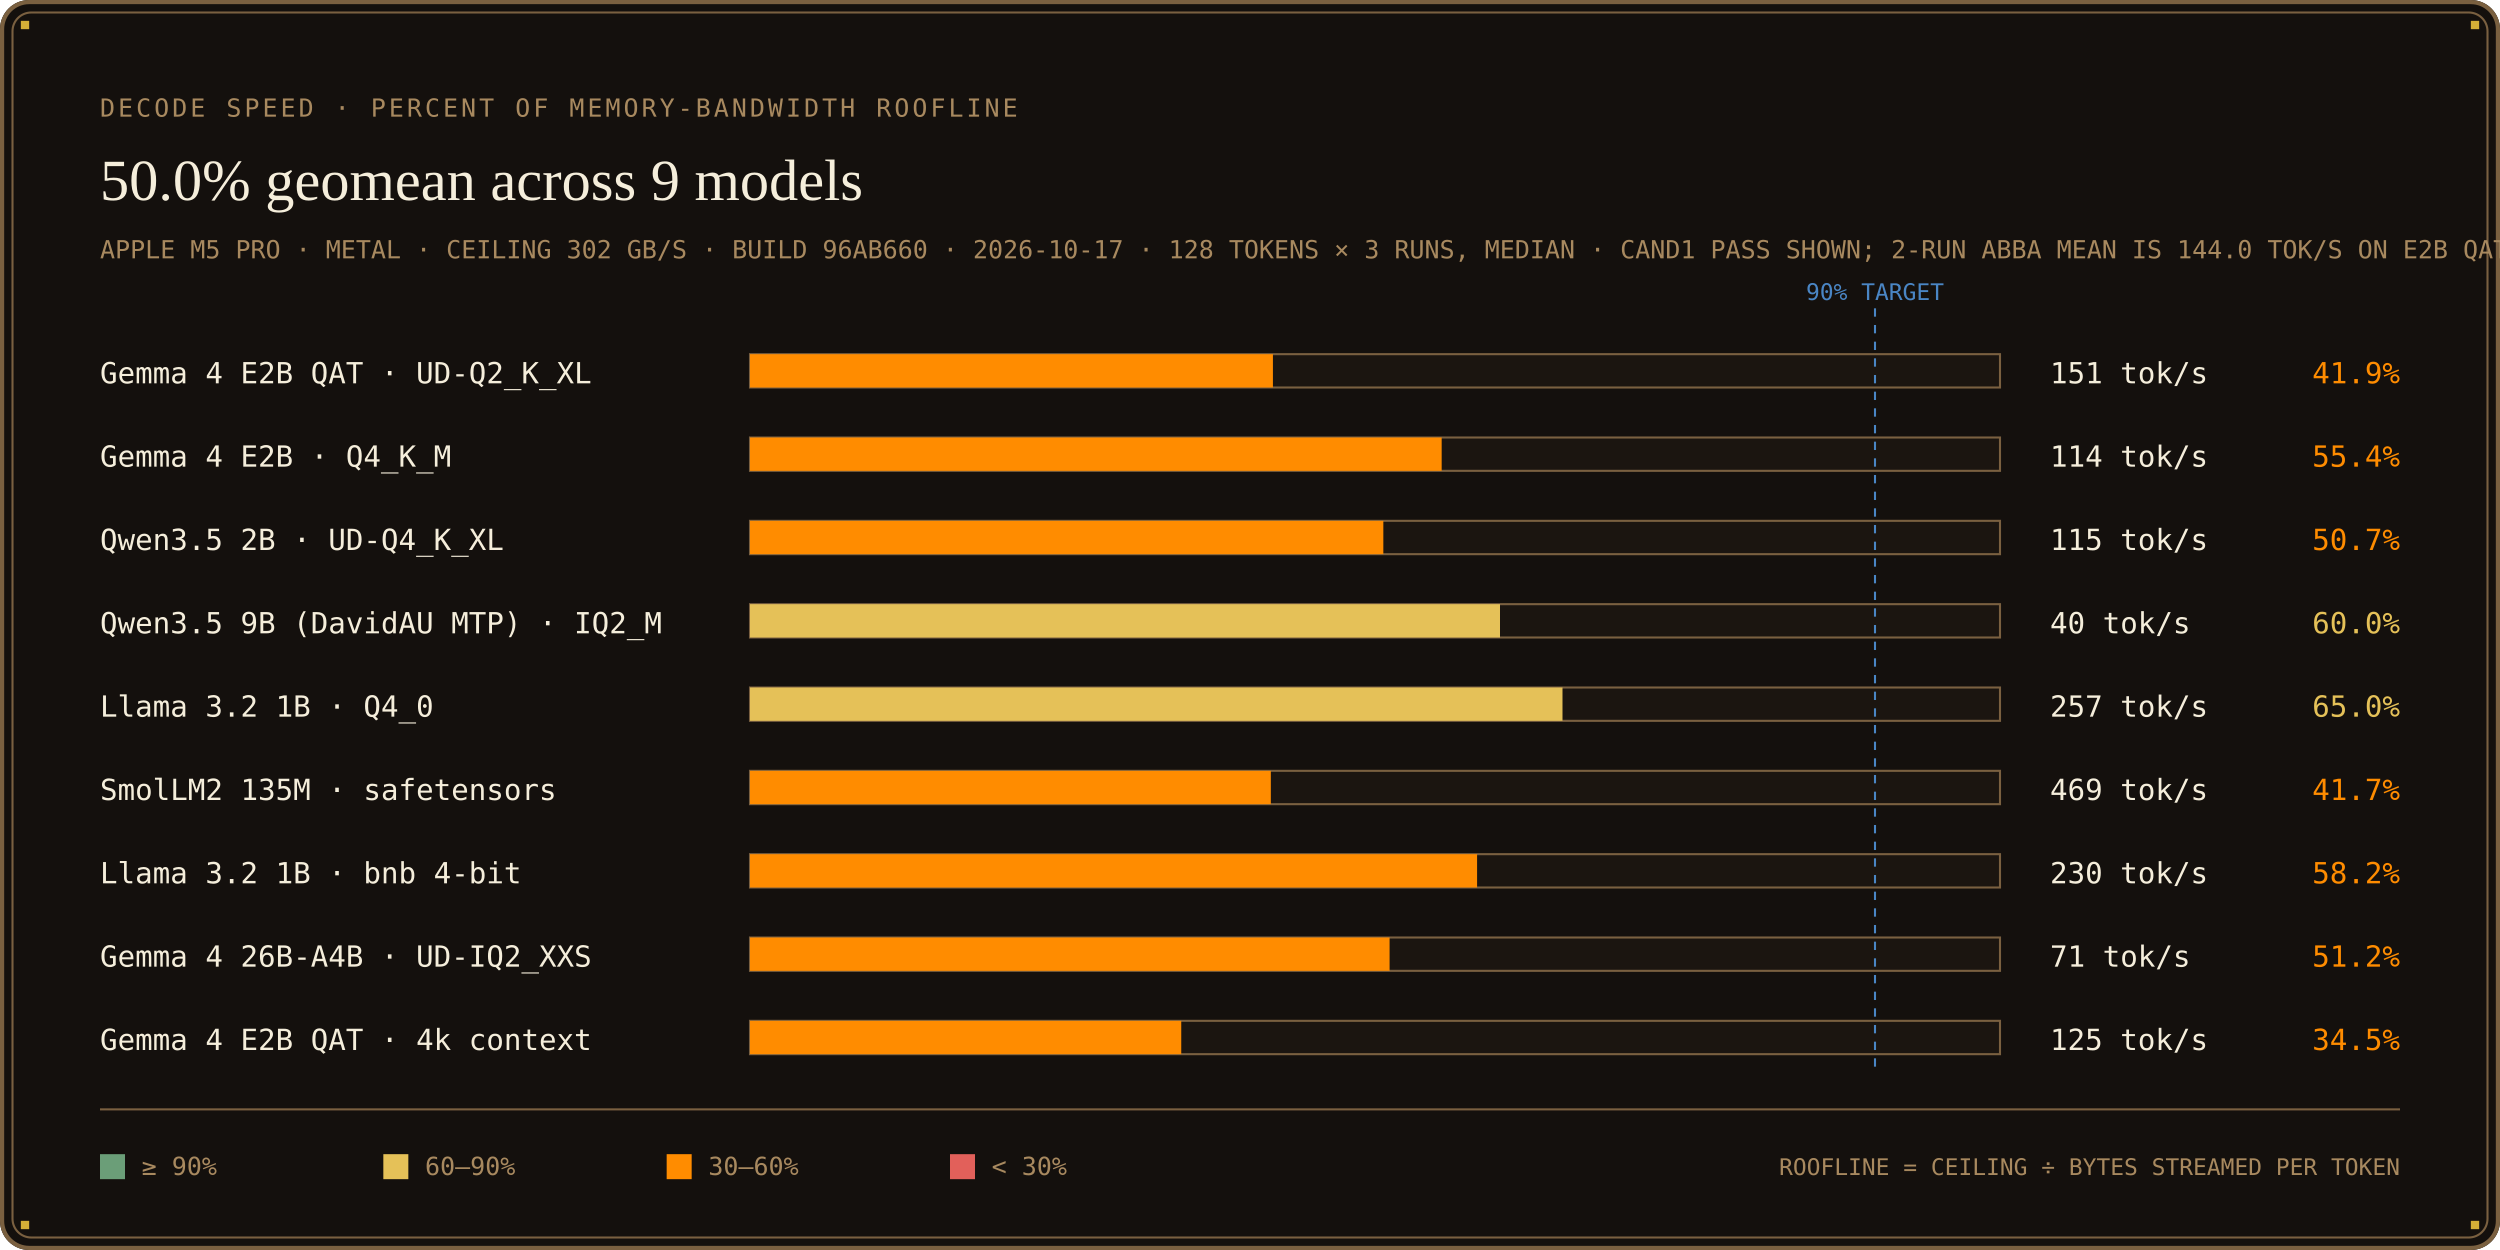
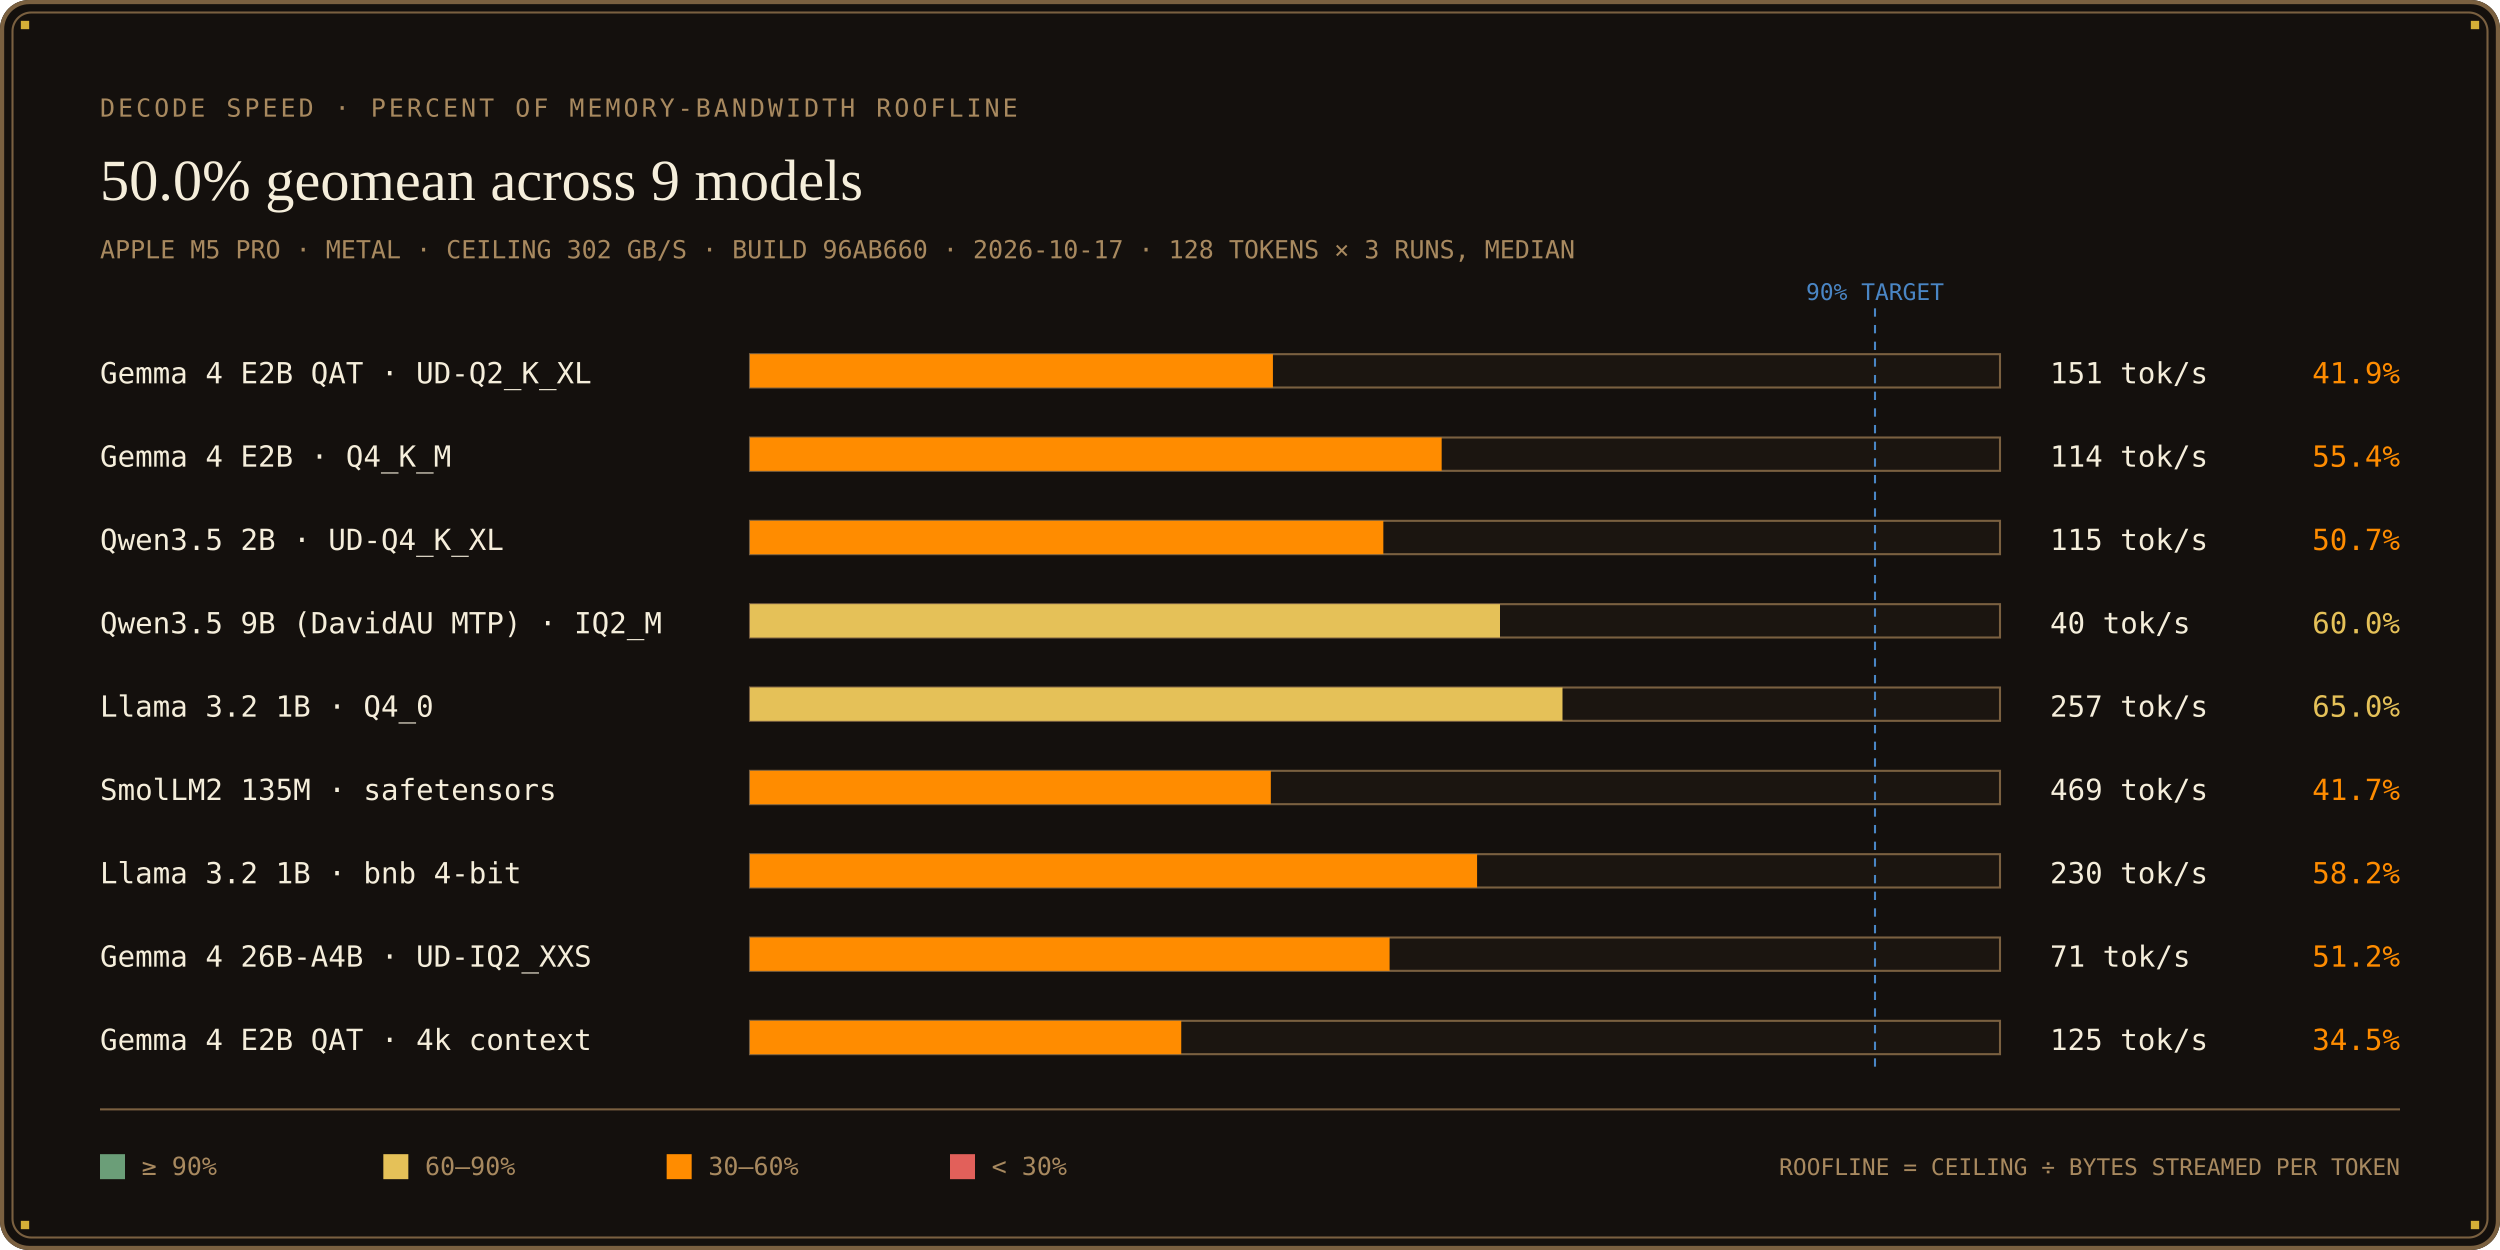
<svg xmlns="http://www.w3.org/2000/svg" viewBox="0 0 1200 600" width="1200" height="600" role="img" aria-labelledby="gibbs-roofline-title gibbs-roofline-desc">
  <style>text{font-family:'SF Mono','Menlo','DejaVu Sans Mono',monospace}.serif{font-family:'Bodoni 72','Didot','Playfair Display','Bodoni MT',Georgia,'Times New Roman',serif}</style>
  <rect width="1200" height="600" rx="14" fill="#14100D" />
  <rect x="1" y="1" width="1198" height="598" rx="13" fill="none" stroke="#7A6040" stroke-width="2" />
  <rect x="6" y="6" width="1188" height="588" rx="9" fill="none" stroke="#7A6040" stroke-width="1" />
  <g fill="#D4AF37">
    <rect x="10" y="10" width="4" height="4" />
    <rect x="1186" y="10" width="4" height="4" />
    <rect x="10" y="586" width="4" height="4" />
    <rect x="1186" y="586" width="4" height="4" />
  </g>
  <text x="48" y="56" font-size="12" fill="#A8895F" letter-spacing="0.12em">DECODE SPEED · PERCENT OF MEMORY-BANDWIDTH ROOFLINE</text>
  <text class="serif" x="48" y="96" font-size="28" fill="#F5EEDB">50.0% geomean across 9 models</text>
-   <text x="48" y="124" font-size="12" fill="#A8895F">APPLE M5 PRO · METAL · CEILING 302 GB/S · BUILD 96AB660 · 2026-10-17 · 128 TOKENS × 3 RUNS, MEDIAN · CAND1 PASS SHOWN; 2-RUN ABBA MEAN IS 144.0 TOK/S ON E2B QAT (122.3 TOK/S ON 4K CONTEXT) AFTER A CAND2 DIP, AWAITING QUIET RE-VERIFY</text>
+   <text x="48" y="124" font-size="12" fill="#A8895F">APPLE M5 PRO · METAL · CEILING 302 GB/S · BUILD 96AB660 · 2026-10-17 · 128 TOKENS × 3 RUNS, MEDIAN</text>
  <text x="48" y="184" font-size="14" fill="#F5EEDB">Gemma 4 E2B QAT · UD-Q2_K_XL</text>
  <rect x="360" y="170" width="600" height="16" fill="#1B1510" stroke="#7A6040" stroke-width="1" />
  <rect x="360" y="170" width="251" height="16" fill="#FF8C00" />
  <text x="984" y="184" font-size="14" fill="#F5EEDB">151 tok/s</text>
  <text x="1152" y="184" font-size="14" text-anchor="end" fill="#FF8C00">41.9%</text>
  <text x="48" y="224" font-size="14" fill="#F5EEDB">Gemma 4 E2B · Q4_K_M</text>
  <rect x="360" y="210" width="600" height="16" fill="#1B1510" stroke="#7A6040" stroke-width="1" />
  <rect x="360" y="210" width="332" height="16" fill="#FF8C00" />
  <text x="984" y="224" font-size="14" fill="#F5EEDB">114 tok/s</text>
  <text x="1152" y="224" font-size="14" text-anchor="end" fill="#FF8C00">55.4%</text>
  <text x="48" y="264" font-size="14" fill="#F5EEDB">Qwen3.5 2B · UD-Q4_K_XL</text>
  <rect x="360" y="250" width="600" height="16" fill="#1B1510" stroke="#7A6040" stroke-width="1" />
  <rect x="360" y="250" width="304" height="16" fill="#FF8C00" />
  <text x="984" y="264" font-size="14" fill="#F5EEDB">115 tok/s</text>
  <text x="1152" y="264" font-size="14" text-anchor="end" fill="#FF8C00">50.7%</text>
  <text x="48" y="304" font-size="14" fill="#F5EEDB">Qwen3.5 9B (DavidAU MTP) · IQ2_M</text>
  <rect x="360" y="290" width="600" height="16" fill="#1B1510" stroke="#7A6040" stroke-width="1" />
  <rect x="360" y="290" width="360" height="16" fill="#E5C158" />
  <text x="984" y="304" font-size="14" fill="#F5EEDB">40 tok/s</text>
  <text x="1152" y="304" font-size="14" text-anchor="end" fill="#E5C158">60.0%</text>
  <text x="48" y="344" font-size="14" fill="#F5EEDB">Llama 3.2 1B · Q4_0</text>
  <rect x="360" y="330" width="600" height="16" fill="#1B1510" stroke="#7A6040" stroke-width="1" />
  <rect x="360" y="330" width="390" height="16" fill="#E5C158" />
  <text x="984" y="344" font-size="14" fill="#F5EEDB">257 tok/s</text>
  <text x="1152" y="344" font-size="14" text-anchor="end" fill="#E5C158">65.0%</text>
  <text x="48" y="384" font-size="14" fill="#F5EEDB">SmolLM2 135M · safetensors</text>
  <rect x="360" y="370" width="600" height="16" fill="#1B1510" stroke="#7A6040" stroke-width="1" />
  <rect x="360" y="370" width="250" height="16" fill="#FF8C00" />
  <text x="984" y="384" font-size="14" fill="#F5EEDB">469 tok/s</text>
  <text x="1152" y="384" font-size="14" text-anchor="end" fill="#FF8C00">41.7%</text>
  <text x="48" y="424" font-size="14" fill="#F5EEDB">Llama 3.2 1B · bnb 4-bit</text>
  <rect x="360" y="410" width="600" height="16" fill="#1B1510" stroke="#7A6040" stroke-width="1" />
  <rect x="360" y="410" width="349" height="16" fill="#FF8C00" />
  <text x="984" y="424" font-size="14" fill="#F5EEDB">230 tok/s</text>
  <text x="1152" y="424" font-size="14" text-anchor="end" fill="#FF8C00">58.2%</text>
  <text x="48" y="464" font-size="14" fill="#F5EEDB">Gemma 4 26B-A4B · UD-IQ2_XXS</text>
  <rect x="360" y="450" width="600" height="16" fill="#1B1510" stroke="#7A6040" stroke-width="1" />
  <rect x="360" y="450" width="307" height="16" fill="#FF8C00" />
  <text x="984" y="464" font-size="14" fill="#F5EEDB">71 tok/s</text>
  <text x="1152" y="464" font-size="14" text-anchor="end" fill="#FF8C00">51.2%</text>
  <text x="48" y="504" font-size="14" fill="#F5EEDB">Gemma 4 E2B QAT · 4k context</text>
  <rect x="360" y="490" width="600" height="16" fill="#1B1510" stroke="#7A6040" stroke-width="1" />
  <rect x="360" y="490" width="207" height="16" fill="#FF8C00" />
  <text x="984" y="504" font-size="14" fill="#F5EEDB">125 tok/s</text>
  <text x="1152" y="504" font-size="14" text-anchor="end" fill="#FF8C00">34.5%</text>
  <line x1="900" y1="148" x2="900" y2="516" stroke="#4A86C5" stroke-width="1" stroke-dasharray="4 4" />
  <text x="900" y="144" font-size="11" fill="#4A86C5" text-anchor="middle">90% TARGET</text>
  <rect x="48" y="532" width="1104" height="1" fill="#7A6040" />
  <rect x="48" y="554" width="12" height="12" fill="#6B9E78" />
  <text x="68" y="564" font-size="12" fill="#A8895F">≥ 90%</text>
  <rect x="184" y="554" width="12" height="12" fill="#E5C158" />
  <text x="204" y="564" font-size="12" fill="#A8895F">60–90%</text>
  <rect x="320" y="554" width="12" height="12" fill="#FF8C00" />
  <text x="340" y="564" font-size="12" fill="#A8895F">30–60%</text>
  <rect x="456" y="554" width="12" height="12" fill="#E2605A" />
  <text x="476" y="564" font-size="12" fill="#A8895F">&lt; 30%</text>
  <text x="1152" y="564" font-size="11" fill="#A8895F" text-anchor="end">ROOFLINE = CEILING ÷ BYTES STREAMED PER TOKEN</text>
</svg>
